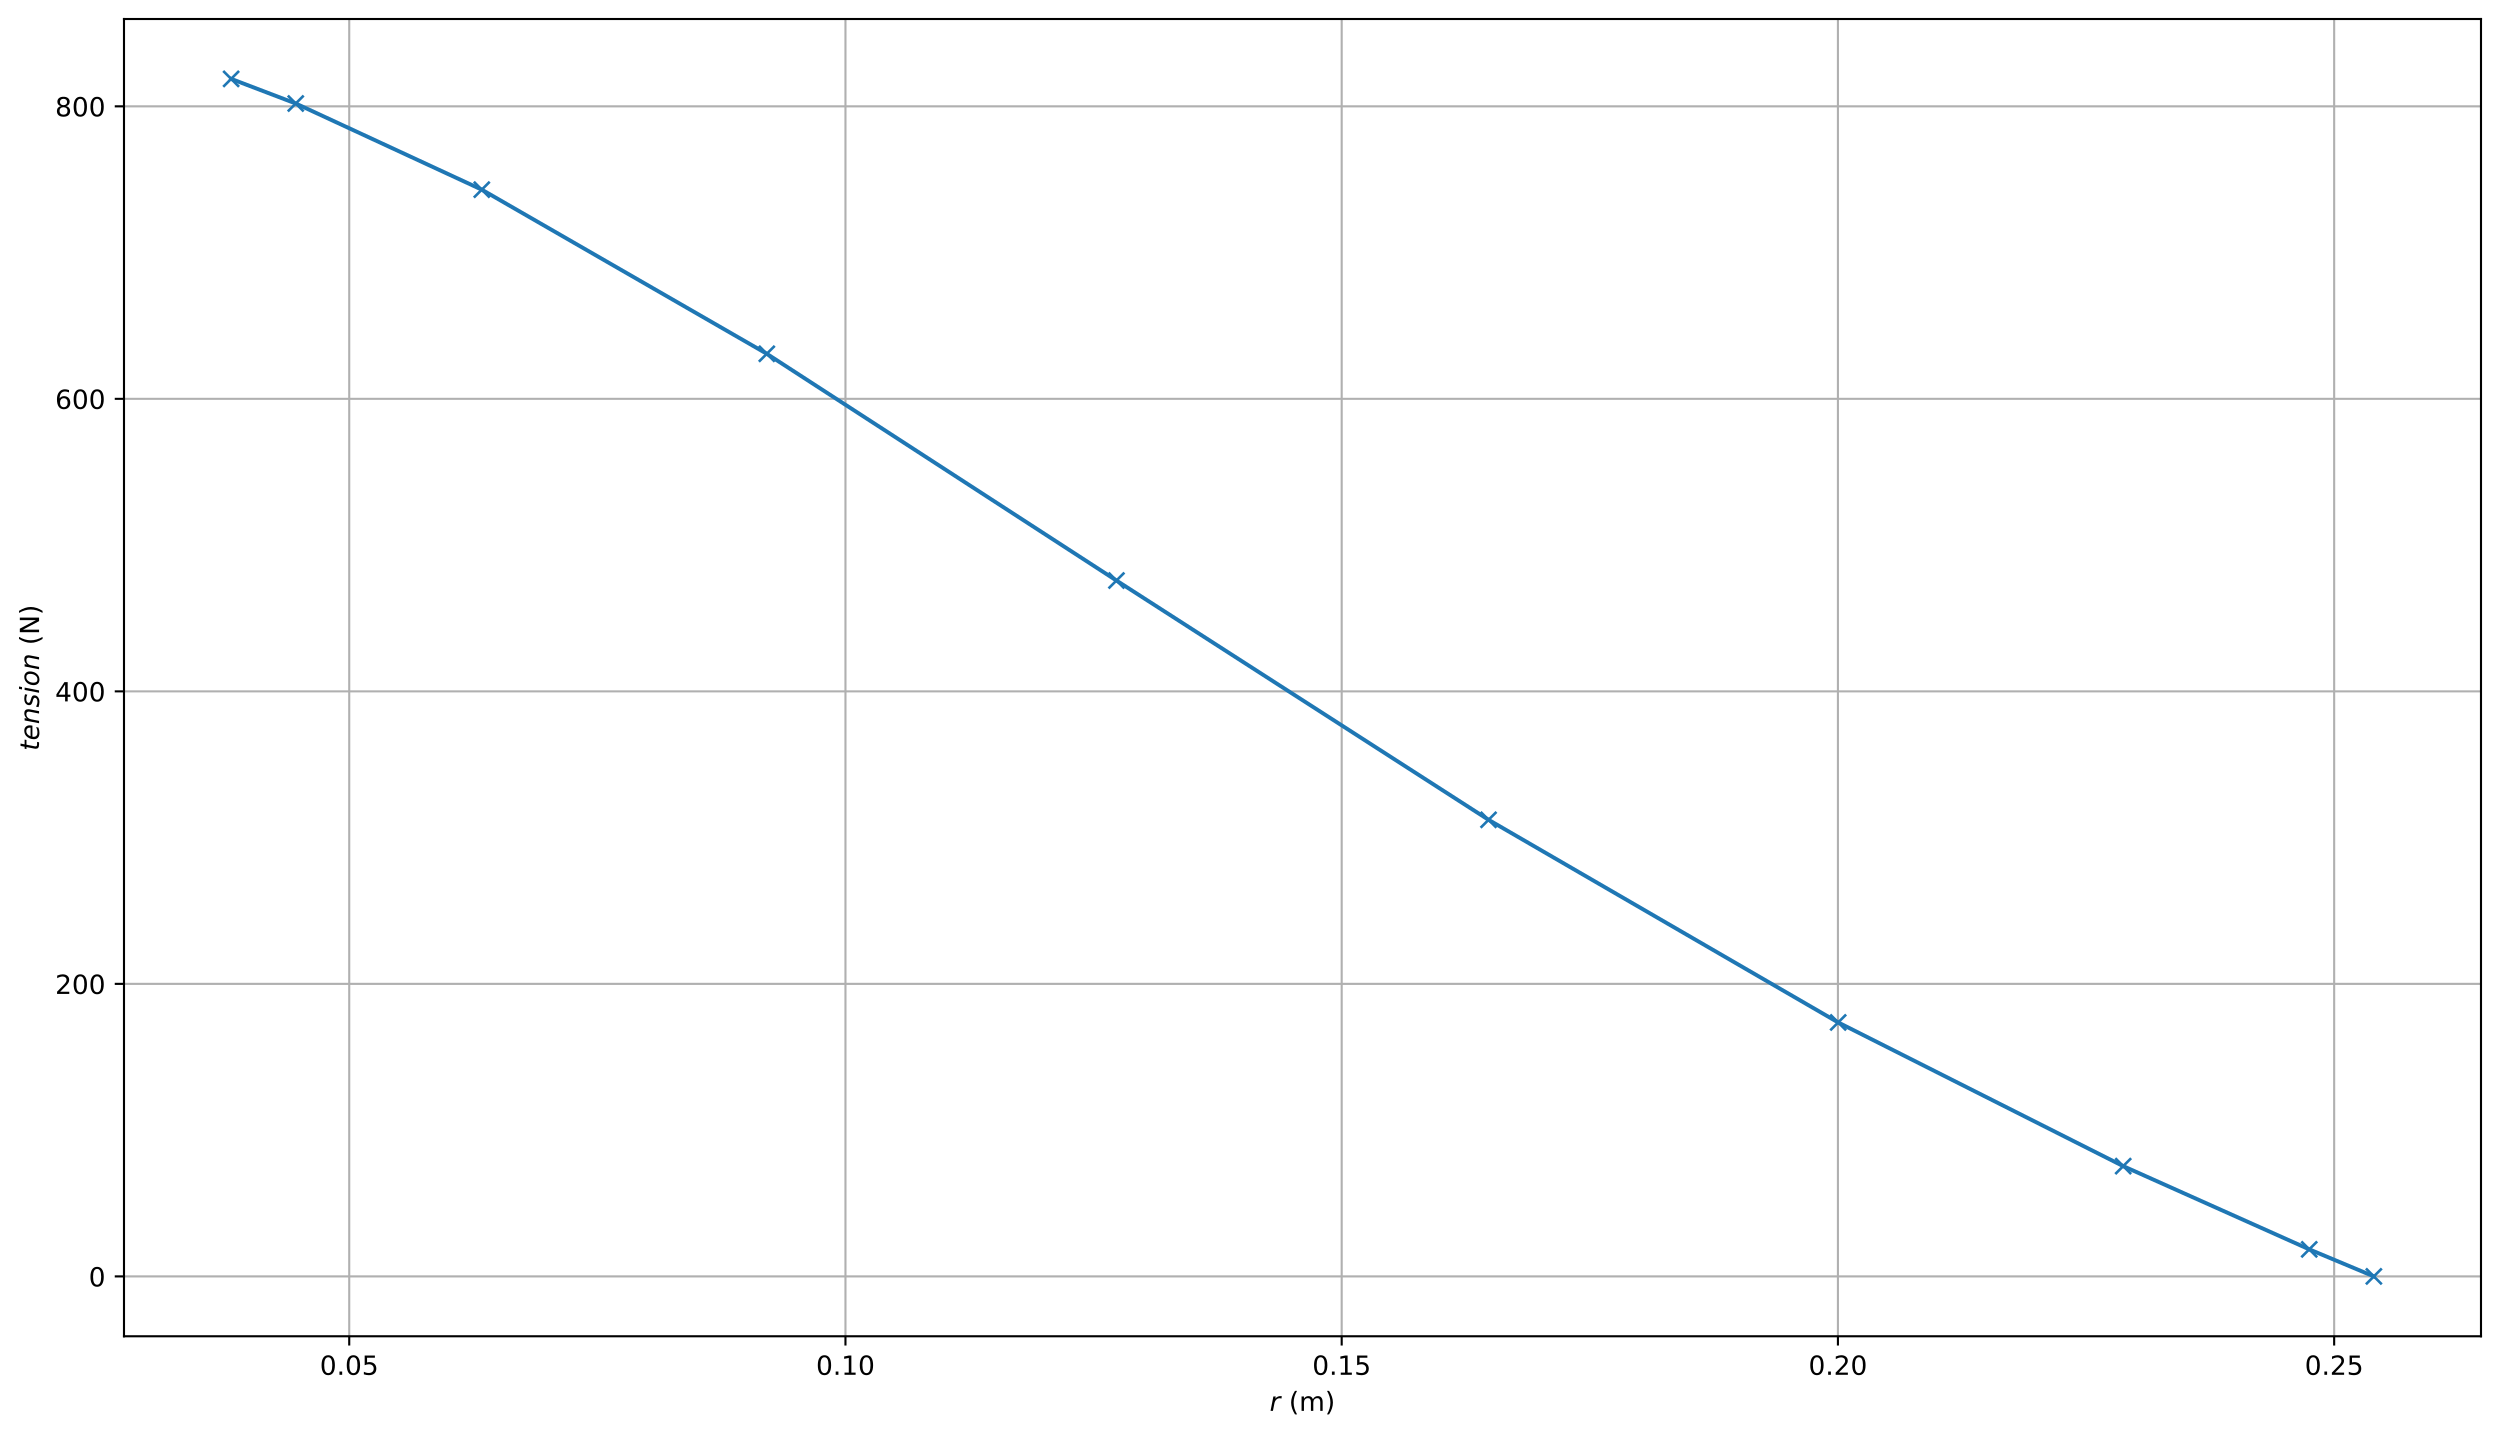
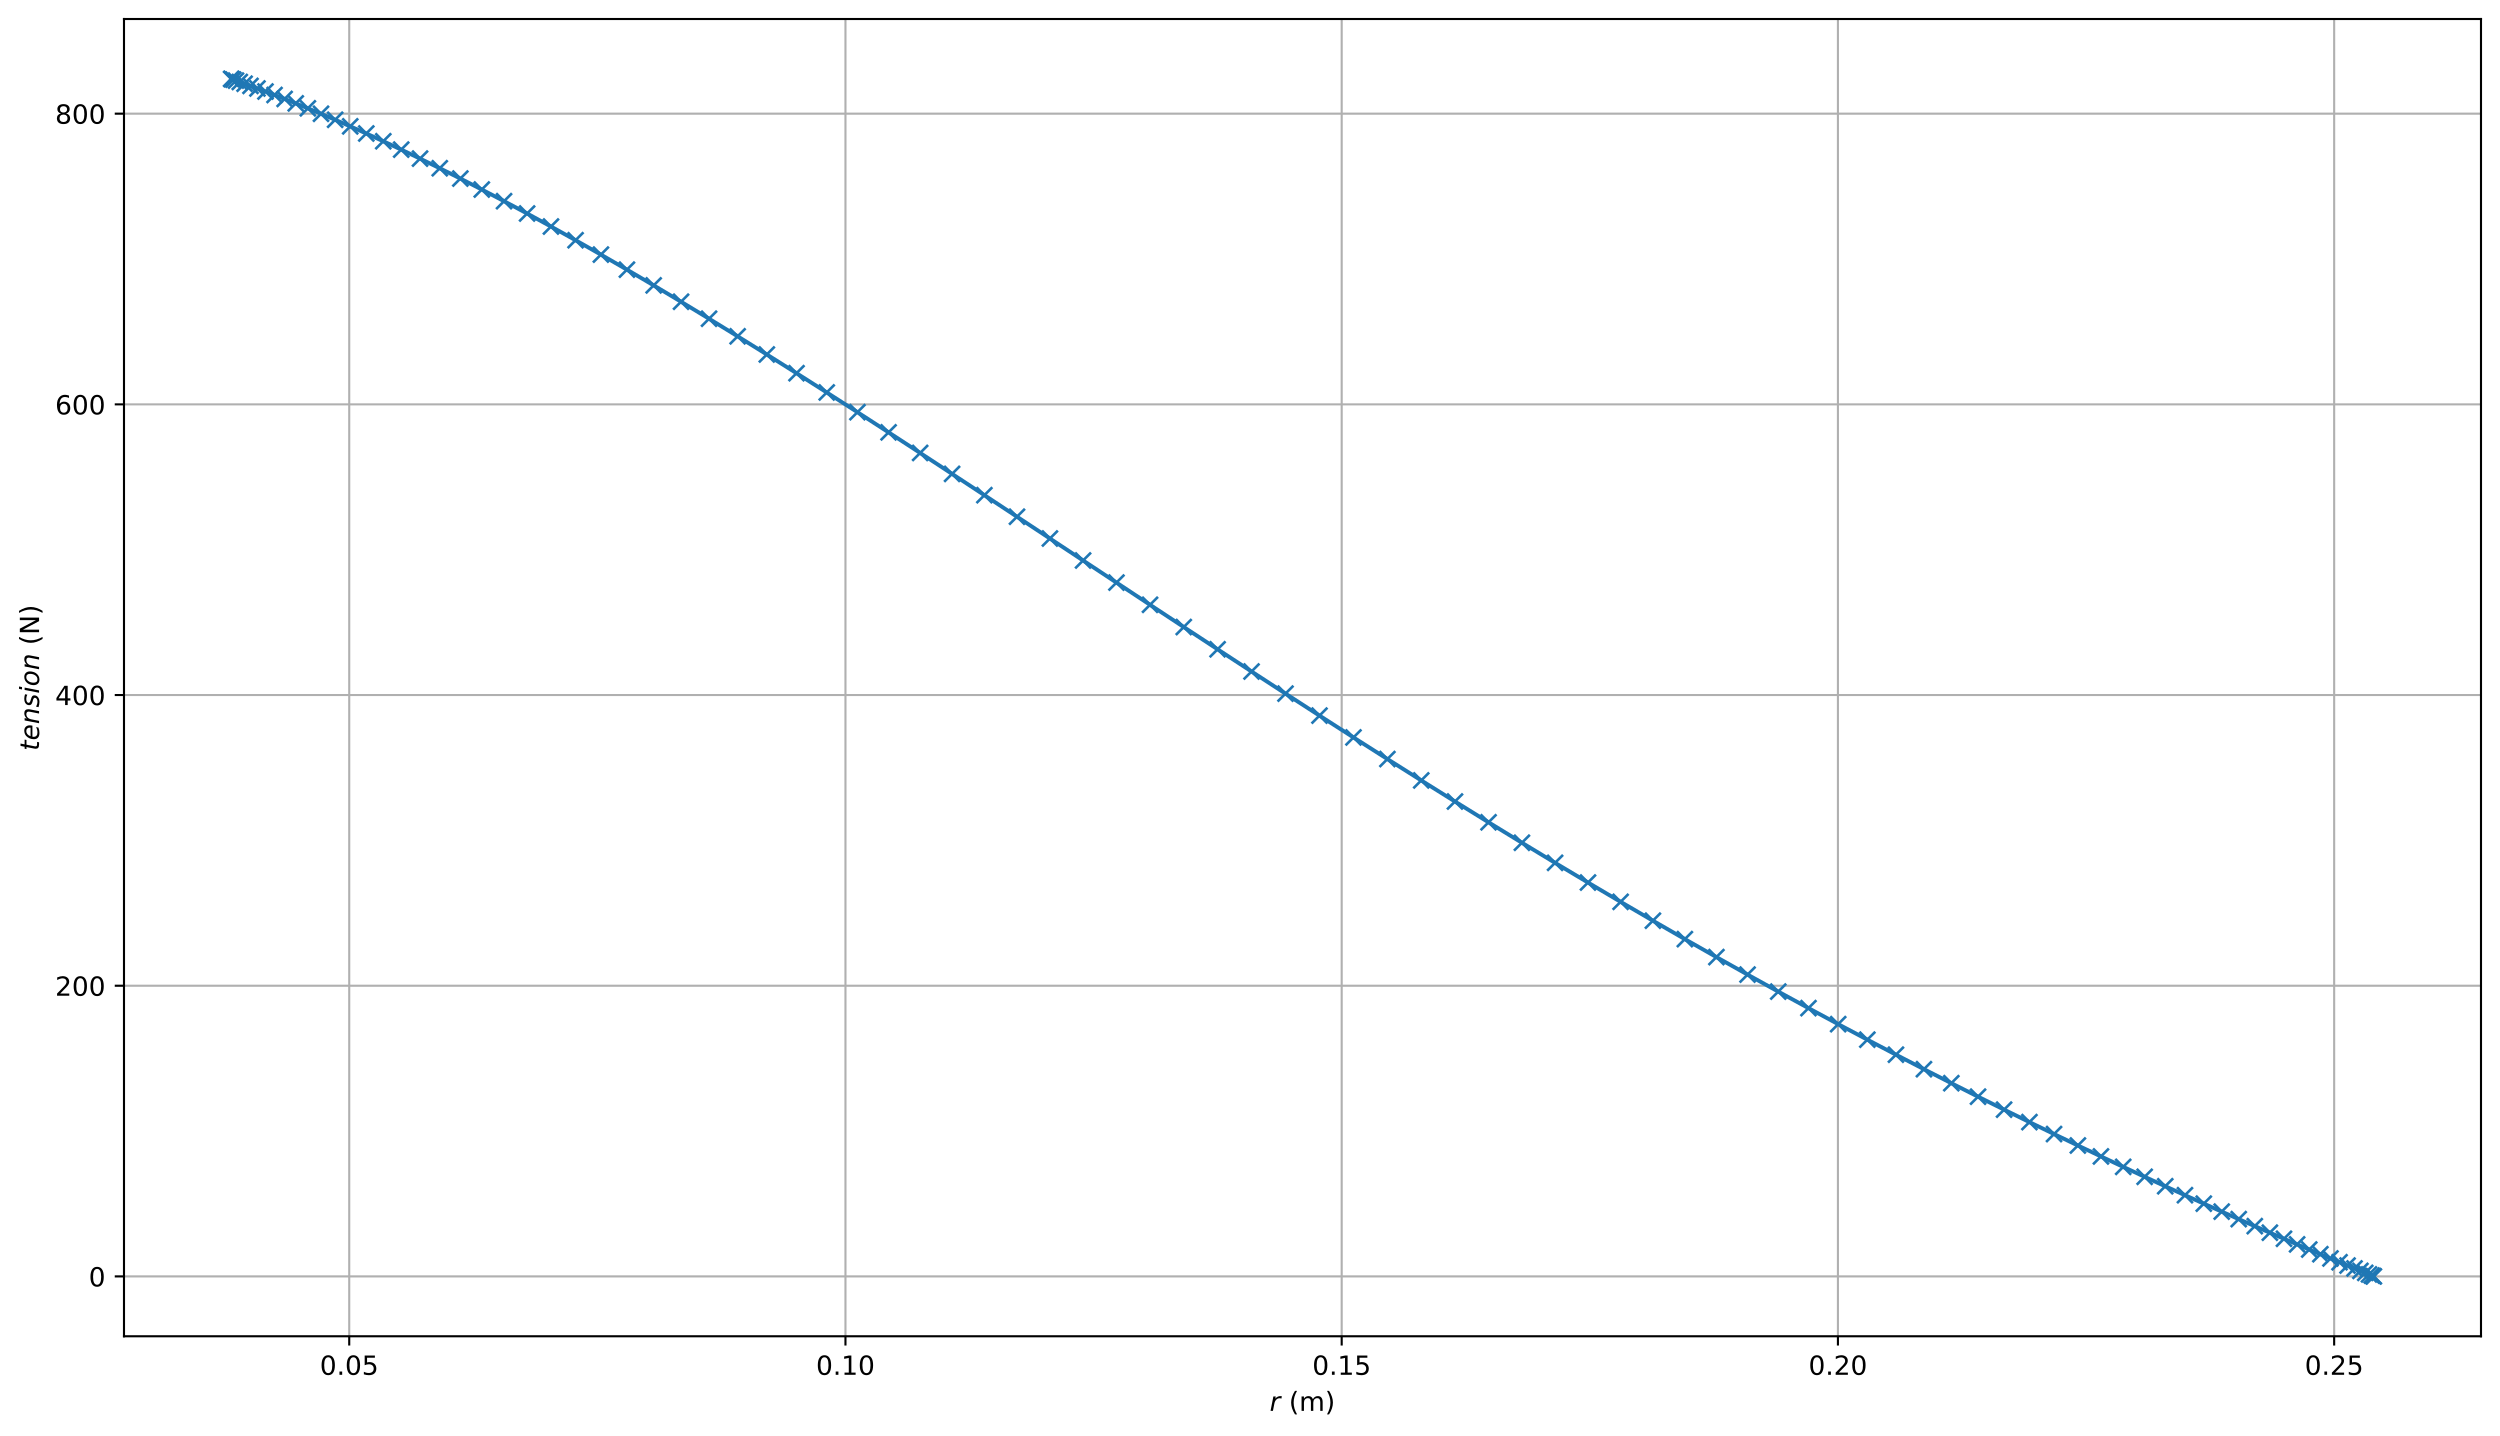
<svg xmlns="http://www.w3.org/2000/svg" xmlns:xlink="http://www.w3.org/1999/xlink" width="946.966pt" height="543.716pt" viewBox="0 0 946.966 543.716" version="1.1">
  <defs>
    <style type="text/css">*{stroke-linejoin: round; stroke-linecap: butt}</style>
  </defs>
  <g id="figure_1">
    <g id="patch_1">
      <path d="M 0 543.716  L 946.966 543.716  L 946.966 0  L 0 0  L 0 543.716  z " style="fill: none" />
    </g>
    <g id="axes_1">
      <g id="patch_2">
        <path d="M 46.966 506.16  L 939.766 506.16  L 939.766 7.2  L 46.966 7.2  L 46.966 506.16  z " style="fill: none" />
      </g>
      <g id="matplotlib.axis_1">
        <g id="xtick_1">
          <g id="line2d_1">
-             <path d="M 132.283 506.16  L 132.283 7.2  " clip-path="url(#pf27883c030)" style="fill: none; stroke: #b0b0b0; stroke-width: 0.8; stroke-linecap: square" />
+             <path d="M 132.283 506.16  L 132.283 7.2  " clip-path="url(#p19d2246afd)" style="fill: none; stroke: #b0b0b0; stroke-width: 0.8; stroke-linecap: square" />
          </g>
          <g id="line2d_2">
            <defs>
-               <path id="mec3887ea37" d="M 0 0  L 0 3.5  " style="stroke: #000000; stroke-width: 0.8" />
+               <path id="m19a1e8a2a4" d="M 0 0  L 0 3.5  " style="stroke: #000000; stroke-width: 0.8" />
            </defs>
            <g>
-               <use xlink:href="#mec3887ea37" x="132.283" y="506.16" style="stroke: #000000; stroke-width: 0.8" />
+               <use xlink:href="#m19a1e8a2a4" x="132.283" y="506.16" style="stroke: #000000; stroke-width: 0.8" />
            </g>
          </g>
          <g id="text_1">
            <g transform="translate(121.1505 520.7584) scale(0.1 -0.1)">
              <defs>
                <path id="DejaVuSans-30" d="M 2034 4250  Q 1547 4250 1301 3770  Q 1056 3291 1056 2328  Q 1056 1369 1301 889  Q 1547 409 2034 409  Q 2525 409 2770 889  Q 3016 1369 3016 2328  Q 3016 3291 2770 3770  Q 2525 4250 2034 4250  z M 2034 4750  Q 2819 4750 3233 4129  Q 3647 3509 3647 2328  Q 3647 1150 3233 529  Q 2819 -91 2034 -91  Q 1250 -91 836 529  Q 422 1150 422 2328  Q 422 3509 836 4129  Q 1250 4750 2034 4750  z " transform="scale(0.015625)" />
                <path id="DejaVuSans-2e" d="M 684 794  L 1344 794  L 1344 0  L 684 0  L 684 794  z " transform="scale(0.015625)" />
                <path id="DejaVuSans-35" d="M 691 4666  L 3169 4666  L 3169 4134  L 1269 4134  L 1269 2991  Q 1406 3038 1543 3061  Q 1681 3084 1819 3084  Q 2600 3084 3056 2656  Q 3513 2228 3513 1497  Q 3513 744 3044 326  Q 2575 -91 1722 -91  Q 1428 -91 1123 -41  Q 819 9 494 109  L 494 744  Q 775 591 1075 516  Q 1375 441 1709 441  Q 2250 441 2565 725  Q 2881 1009 2881 1497  Q 2881 1984 2565 2268  Q 2250 2553 1709 2553  Q 1456 2553 1204 2497  Q 953 2441 691 2322  L 691 4666  z " transform="scale(0.015625)" />
              </defs>
              <use xlink:href="#DejaVuSans-30" />
              <use xlink:href="#DejaVuSans-2e" transform="translate(63.62305 0)" />
              <use xlink:href="#DejaVuSans-30" transform="translate(95.41016 0)" />
              <use xlink:href="#DejaVuSans-35" transform="translate(159.0332 0)" />
            </g>
          </g>
        </g>
        <g id="xtick_2">
          <g id="line2d_3">
-             <path d="M 320.249 506.16  L 320.249 7.2  " clip-path="url(#pf27883c030)" style="fill: none; stroke: #b0b0b0; stroke-width: 0.8; stroke-linecap: square" />
+             <path d="M 320.249 506.16  L 320.249 7.2  " clip-path="url(#p19d2246afd)" style="fill: none; stroke: #b0b0b0; stroke-width: 0.8; stroke-linecap: square" />
          </g>
          <g id="line2d_4">
            <g>
-               <use xlink:href="#mec3887ea37" x="320.249" y="506.16" style="stroke: #000000; stroke-width: 0.8" />
+               <use xlink:href="#m19a1e8a2a4" x="320.249" y="506.16" style="stroke: #000000; stroke-width: 0.8" />
            </g>
          </g>
          <g id="text_2">
            <g transform="translate(309.1163 520.7584) scale(0.1 -0.1)">
              <defs>
                <path id="DejaVuSans-31" d="M 794 531  L 1825 531  L 1825 4091  L 703 3866  L 703 4441  L 1819 4666  L 2450 4666  L 2450 531  L 3481 531  L 3481 0  L 794 0  L 794 531  z " transform="scale(0.015625)" />
              </defs>
              <use xlink:href="#DejaVuSans-30" />
              <use xlink:href="#DejaVuSans-2e" transform="translate(63.62305 0)" />
              <use xlink:href="#DejaVuSans-31" transform="translate(95.41016 0)" />
              <use xlink:href="#DejaVuSans-30" transform="translate(159.0332 0)" />
            </g>
          </g>
        </g>
        <g id="xtick_3">
          <g id="line2d_5">
-             <path d="M 508.215 506.16  L 508.215 7.2  " clip-path="url(#pf27883c030)" style="fill: none; stroke: #b0b0b0; stroke-width: 0.8; stroke-linecap: square" />
+             <path d="M 508.215 506.16  L 508.215 7.2  " clip-path="url(#p19d2246afd)" style="fill: none; stroke: #b0b0b0; stroke-width: 0.8; stroke-linecap: square" />
          </g>
          <g id="line2d_6">
            <g>
-               <use xlink:href="#mec3887ea37" x="508.215" y="506.16" style="stroke: #000000; stroke-width: 0.8" />
+               <use xlink:href="#m19a1e8a2a4" x="508.215" y="506.16" style="stroke: #000000; stroke-width: 0.8" />
            </g>
          </g>
          <g id="text_3">
            <g transform="translate(497.0821 520.7584) scale(0.1 -0.1)">
              <use xlink:href="#DejaVuSans-30" />
              <use xlink:href="#DejaVuSans-2e" transform="translate(63.62305 0)" />
              <use xlink:href="#DejaVuSans-31" transform="translate(95.41016 0)" />
              <use xlink:href="#DejaVuSans-35" transform="translate(159.0332 0)" />
            </g>
          </g>
        </g>
        <g id="xtick_4">
          <g id="line2d_7">
-             <path d="M 696.181 506.16  L 696.181 7.2  " clip-path="url(#pf27883c030)" style="fill: none; stroke: #b0b0b0; stroke-width: 0.8; stroke-linecap: square" />
+             <path d="M 696.181 506.16  L 696.181 7.2  " clip-path="url(#p19d2246afd)" style="fill: none; stroke: #b0b0b0; stroke-width: 0.8; stroke-linecap: square" />
          </g>
          <g id="line2d_8">
            <g>
-               <use xlink:href="#mec3887ea37" x="696.181" y="506.16" style="stroke: #000000; stroke-width: 0.8" />
+               <use xlink:href="#m19a1e8a2a4" x="696.181" y="506.16" style="stroke: #000000; stroke-width: 0.8" />
            </g>
          </g>
          <g id="text_4">
            <g transform="translate(685.0479 520.7584) scale(0.1 -0.1)">
              <defs>
                <path id="DejaVuSans-32" d="M 1228 531  L 3431 531  L 3431 0  L 469 0  L 469 531  Q 828 903 1448 1529  Q 2069 2156 2228 2338  Q 2531 2678 2651 2914  Q 2772 3150 2772 3378  Q 2772 3750 2511 3984  Q 2250 4219 1831 4219  Q 1534 4219 1204 4116  Q 875 4013 500 3803  L 500 4441  Q 881 4594 1212 4672  Q 1544 4750 1819 4750  Q 2544 4750 2975 4387  Q 3406 4025 3406 3419  Q 3406 3131 3298 2873  Q 3191 2616 2906 2266  Q 2828 2175 2409 1742  Q 1991 1309 1228 531  z " transform="scale(0.015625)" />
              </defs>
              <use xlink:href="#DejaVuSans-30" />
              <use xlink:href="#DejaVuSans-2e" transform="translate(63.62305 0)" />
              <use xlink:href="#DejaVuSans-32" transform="translate(95.41016 0)" />
              <use xlink:href="#DejaVuSans-30" transform="translate(159.0332 0)" />
            </g>
          </g>
        </g>
        <g id="xtick_5">
          <g id="line2d_9">
-             <path d="M 884.147 506.16  L 884.147 7.2  " clip-path="url(#pf27883c030)" style="fill: none; stroke: #b0b0b0; stroke-width: 0.8; stroke-linecap: square" />
+             <path d="M 884.147 506.16  L 884.147 7.2  " clip-path="url(#p19d2246afd)" style="fill: none; stroke: #b0b0b0; stroke-width: 0.8; stroke-linecap: square" />
          </g>
          <g id="line2d_10">
            <g>
-               <use xlink:href="#mec3887ea37" x="884.147" y="506.16" style="stroke: #000000; stroke-width: 0.8" />
+               <use xlink:href="#m19a1e8a2a4" x="884.147" y="506.16" style="stroke: #000000; stroke-width: 0.8" />
            </g>
          </g>
          <g id="text_5">
            <g transform="translate(873.0137 520.7584) scale(0.1 -0.1)">
              <use xlink:href="#DejaVuSans-30" />
              <use xlink:href="#DejaVuSans-2e" transform="translate(63.62305 0)" />
              <use xlink:href="#DejaVuSans-32" transform="translate(95.41016 0)" />
              <use xlink:href="#DejaVuSans-35" transform="translate(159.0332 0)" />
            </g>
          </g>
        </g>
        <g id="text_6">
          <g transform="translate(480.9156 534.4366) scale(0.1 -0.1)">
            <defs>
              <path id="DejaVuSans-Oblique-72" d="M 2853 2969  Q 2766 3016 2653 3041  Q 2541 3066 2413 3066  Q 1953 3066 1609 2717  Q 1266 2369 1153 1784  L 800 0  L 225 0  L 909 3500  L 1484 3500  L 1375 2956  Q 1603 3259 1920 3421  Q 2238 3584 2597 3584  Q 2691 3584 2781 3573  Q 2872 3563 2963 3538  L 2853 2969  z " transform="scale(0.015625)" />
              <path id="DejaVuSans-20" transform="scale(0.015625)" />
              <path id="DejaVuSans-28" d="M 1984 4856  Q 1566 4138 1362 3434  Q 1159 2731 1159 2009  Q 1159 1288 1364 580  Q 1569 -128 1984 -844  L 1484 -844  Q 1016 -109 783 600  Q 550 1309 550 2009  Q 550 2706 781 3412  Q 1013 4119 1484 4856  L 1984 4856  z " transform="scale(0.015625)" />
              <path id="DejaVuSans-6d" d="M 3328 2828  Q 3544 3216 3844 3400  Q 4144 3584 4550 3584  Q 5097 3584 5394 3201  Q 5691 2819 5691 2113  L 5691 0  L 5113 0  L 5113 2094  Q 5113 2597 4934 2840  Q 4756 3084 4391 3084  Q 3944 3084 3684 2787  Q 3425 2491 3425 1978  L 3425 0  L 2847 0  L 2847 2094  Q 2847 2600 2669 2842  Q 2491 3084 2119 3084  Q 1678 3084 1418 2786  Q 1159 2488 1159 1978  L 1159 0  L 581 0  L 581 3500  L 1159 3500  L 1159 2956  Q 1356 3278 1631 3431  Q 1906 3584 2284 3584  Q 2666 3584 2933 3390  Q 3200 3197 3328 2828  z " transform="scale(0.015625)" />
              <path id="DejaVuSans-29" d="M 513 4856  L 1013 4856  Q 1481 4119 1714 3412  Q 1947 2706 1947 2009  Q 1947 1309 1714 600  Q 1481 -109 1013 -844  L 513 -844  Q 928 -128 1133 580  Q 1338 1288 1338 2009  Q 1338 2731 1133 3434  Q 928 4138 513 4856  z " transform="scale(0.015625)" />
            </defs>
            <use xlink:href="#DejaVuSans-Oblique-72" transform="translate(0 0.125)" />
            <use xlink:href="#DejaVuSans-20" transform="translate(41.11328 0.125)" />
            <use xlink:href="#DejaVuSans-28" transform="translate(72.90039 0.125)" />
            <use xlink:href="#DejaVuSans-6d" transform="translate(111.9141 0.125)" />
            <use xlink:href="#DejaVuSans-29" transform="translate(209.3262 0.125)" />
          </g>
        </g>
      </g>
      <g id="matplotlib.axis_2">
        <g id="ytick_1">
          <g id="line2d_11">
-             <path d="M 46.966 483.48  L 939.766 483.48  " clip-path="url(#pf27883c030)" style="fill: none; stroke: #b0b0b0; stroke-width: 0.8; stroke-linecap: square" />
+             <path d="M 46.966 483.48  L 939.766 483.48  " clip-path="url(#p19d2246afd)" style="fill: none; stroke: #b0b0b0; stroke-width: 0.8; stroke-linecap: square" />
          </g>
          <g id="line2d_12">
            <defs>
-               <path id="m325f3d503c" d="M 0 0  L -3.5 0  " style="stroke: #000000; stroke-width: 0.8" />
+               <path id="m7fc62ccd31" d="M 0 0  L -3.5 0  " style="stroke: #000000; stroke-width: 0.8" />
            </defs>
            <g>
-               <use xlink:href="#m325f3d503c" x="46.966" y="483.48" style="stroke: #000000; stroke-width: 0.8" />
+               <use xlink:href="#m7fc62ccd31" x="46.966" y="483.48" style="stroke: #000000; stroke-width: 0.8" />
            </g>
          </g>
          <g id="text_7">
            <g transform="translate(33.60312 487.2792) scale(0.1 -0.1)">
              <use xlink:href="#DejaVuSans-30" />
            </g>
          </g>
        </g>
        <g id="ytick_2">
          <g id="line2d_13">
-             <path d="M 46.966 372.679  L 939.766 372.679  " clip-path="url(#pf27883c030)" style="fill: none; stroke: #b0b0b0; stroke-width: 0.8; stroke-linecap: square" />
+             <path d="M 46.966 373.376  L 939.766 373.376  " clip-path="url(#p19d2246afd)" style="fill: none; stroke: #b0b0b0; stroke-width: 0.8; stroke-linecap: square" />
          </g>
          <g id="line2d_14">
            <g>
-               <use xlink:href="#m325f3d503c" x="46.966" y="372.679" style="stroke: #000000; stroke-width: 0.8" />
+               <use xlink:href="#m7fc62ccd31" x="46.966" y="373.376" style="stroke: #000000; stroke-width: 0.8" />
            </g>
          </g>
          <g id="text_8">
-             <g transform="translate(20.87813 376.4783) scale(0.1 -0.1)">
+             <g transform="translate(20.87813 377.1747) scale(0.1 -0.1)">
              <use xlink:href="#DejaVuSans-32" />
              <use xlink:href="#DejaVuSans-30" transform="translate(63.62305 0)" />
              <use xlink:href="#DejaVuSans-30" transform="translate(127.2461 0)" />
            </g>
          </g>
        </g>
        <g id="ytick_3">
          <g id="line2d_15">
-             <path d="M 46.966 261.878  L 939.766 261.878  " clip-path="url(#pf27883c030)" style="fill: none; stroke: #b0b0b0; stroke-width: 0.8; stroke-linecap: square" />
+             <path d="M 46.966 263.271  L 939.766 263.271  " clip-path="url(#p19d2246afd)" style="fill: none; stroke: #b0b0b0; stroke-width: 0.8; stroke-linecap: square" />
          </g>
          <g id="line2d_16">
            <g>
-               <use xlink:href="#m325f3d503c" x="46.966" y="261.878" style="stroke: #000000; stroke-width: 0.8" />
+               <use xlink:href="#m7fc62ccd31" x="46.966" y="263.271" style="stroke: #000000; stroke-width: 0.8" />
            </g>
          </g>
          <g id="text_9">
-             <g transform="translate(20.87813 265.6774) scale(0.1 -0.1)">
+             <g transform="translate(20.87813 267.0703) scale(0.1 -0.1)">
              <defs>
                <path id="DejaVuSans-34" d="M 2419 4116  L 825 1625  L 2419 1625  L 2419 4116  z M 2253 4666  L 3047 4666  L 3047 1625  L 3713 1625  L 3713 1100  L 3047 1100  L 3047 0  L 2419 0  L 2419 1100  L 313 1100  L 313 1709  L 2253 4666  z " transform="scale(0.015625)" />
              </defs>
              <use xlink:href="#DejaVuSans-34" />
              <use xlink:href="#DejaVuSans-30" transform="translate(63.62305 0)" />
              <use xlink:href="#DejaVuSans-30" transform="translate(127.2461 0)" />
            </g>
          </g>
        </g>
        <g id="ytick_4">
          <g id="line2d_17">
-             <path d="M 46.966 151.077  L 939.766 151.077  " clip-path="url(#pf27883c030)" style="fill: none; stroke: #b0b0b0; stroke-width: 0.8; stroke-linecap: square" />
+             <path d="M 46.966 153.167  L 939.766 153.167  " clip-path="url(#p19d2246afd)" style="fill: none; stroke: #b0b0b0; stroke-width: 0.8; stroke-linecap: square" />
          </g>
          <g id="line2d_18">
            <g>
-               <use xlink:href="#m325f3d503c" x="46.966" y="151.077" style="stroke: #000000; stroke-width: 0.8" />
+               <use xlink:href="#m7fc62ccd31" x="46.966" y="153.167" style="stroke: #000000; stroke-width: 0.8" />
            </g>
          </g>
          <g id="text_10">
-             <g transform="translate(20.87813 154.8765) scale(0.1 -0.1)">
+             <g transform="translate(20.87813 156.9658) scale(0.1 -0.1)">
              <defs>
                <path id="DejaVuSans-36" d="M 2113 2584  Q 1688 2584 1439 2293  Q 1191 2003 1191 1497  Q 1191 994 1439 701  Q 1688 409 2113 409  Q 2538 409 2786 701  Q 3034 994 3034 1497  Q 3034 2003 2786 2293  Q 2538 2584 2113 2584  z M 3366 4563  L 3366 3988  Q 3128 4100 2886 4159  Q 2644 4219 2406 4219  Q 1781 4219 1451 3797  Q 1122 3375 1075 2522  Q 1259 2794 1537 2939  Q 1816 3084 2150 3084  Q 2853 3084 3261 2657  Q 3669 2231 3669 1497  Q 3669 778 3244 343  Q 2819 -91 2113 -91  Q 1303 -91 875 529  Q 447 1150 447 2328  Q 447 3434 972 4092  Q 1497 4750 2381 4750  Q 2619 4750 2861 4703  Q 3103 4656 3366 4563  z " transform="scale(0.015625)" />
              </defs>
              <use xlink:href="#DejaVuSans-36" />
              <use xlink:href="#DejaVuSans-30" transform="translate(63.62305 0)" />
              <use xlink:href="#DejaVuSans-30" transform="translate(127.2461 0)" />
            </g>
          </g>
        </g>
        <g id="ytick_5">
          <g id="line2d_19">
-             <path d="M 46.966 40.276  L 939.766 40.276  " clip-path="url(#pf27883c030)" style="fill: none; stroke: #b0b0b0; stroke-width: 0.8; stroke-linecap: square" />
+             <path d="M 46.966 43.062  L 939.766 43.062  " clip-path="url(#p19d2246afd)" style="fill: none; stroke: #b0b0b0; stroke-width: 0.8; stroke-linecap: square" />
          </g>
          <g id="line2d_20">
            <g>
-               <use xlink:href="#m325f3d503c" x="46.966" y="40.276" style="stroke: #000000; stroke-width: 0.8" />
+               <use xlink:href="#m7fc62ccd31" x="46.966" y="43.062" style="stroke: #000000; stroke-width: 0.8" />
            </g>
          </g>
          <g id="text_11">
-             <g transform="translate(20.87813 44.07554) scale(0.1 -0.1)">
+             <g transform="translate(20.87813 46.86132) scale(0.1 -0.1)">
              <defs>
                <path id="DejaVuSans-38" d="M 2034 2216  Q 1584 2216 1326 1975  Q 1069 1734 1069 1313  Q 1069 891 1326 650  Q 1584 409 2034 409  Q 2484 409 2743 651  Q 3003 894 3003 1313  Q 3003 1734 2745 1975  Q 2488 2216 2034 2216  z M 1403 2484  Q 997 2584 770 2862  Q 544 3141 544 3541  Q 544 4100 942 4425  Q 1341 4750 2034 4750  Q 2731 4750 3128 4425  Q 3525 4100 3525 3541  Q 3525 3141 3298 2862  Q 3072 2584 2669 2484  Q 3125 2378 3379 2068  Q 3634 1759 3634 1313  Q 3634 634 3220 271  Q 2806 -91 2034 -91  Q 1263 -91 848 271  Q 434 634 434 1313  Q 434 1759 690 2068  Q 947 2378 1403 2484  z M 1172 3481  Q 1172 3119 1398 2916  Q 1625 2713 2034 2713  Q 2441 2713 2670 2916  Q 2900 3119 2900 3481  Q 2900 3844 2670 4047  Q 2441 4250 2034 4250  Q 1625 4250 1398 4047  Q 1172 3844 1172 3481  z " transform="scale(0.015625)" />
              </defs>
              <use xlink:href="#DejaVuSans-38" />
              <use xlink:href="#DejaVuSans-30" transform="translate(63.62305 0)" />
              <use xlink:href="#DejaVuSans-30" transform="translate(127.2461 0)" />
            </g>
          </g>
        </g>
        <g id="text_12">
          <g transform="translate(14.79844 284.38) rotate(-90) scale(0.1 -0.1)">
            <defs>
              <path id="DejaVuSans-Oblique-74" d="M 2706 3500  L 2619 3053  L 1472 3053  L 1100 1153  Q 1081 1047 1072 975  Q 1063 903 1063 863  Q 1063 663 1183 572  Q 1303 481 1569 481  L 2150 481  L 2053 0  L 1503 0  Q 991 0 739 200  Q 488 400 488 806  Q 488 878 497 964  Q 506 1050 525 1153  L 897 3053  L 409 3053  L 500 3500  L 978 3500  L 1172 4494  L 1747 4494  L 1556 3500  L 2706 3500  z " transform="scale(0.015625)" />
              <path id="DejaVuSans-Oblique-65" d="M 3078 2063  Q 3088 2113 3092 2166  Q 3097 2219 3097 2272  Q 3097 2653 2873 2875  Q 2650 3097 2266 3097  Q 1838 3097 1509 2826  Q 1181 2556 1013 2059  L 3078 2063  z M 3578 1613  L 903 1613  Q 884 1494 878 1425  Q 872 1356 872 1306  Q 872 872 1139 634  Q 1406 397 1894 397  Q 2269 397 2603 481  Q 2938 566 3225 728  L 3116 159  Q 2806 34 2476 -28  Q 2147 -91 1806 -91  Q 1078 -91 686 257  Q 294 606 294 1247  Q 294 1794 489 2264  Q 684 2734 1063 3103  Q 1306 3334 1642 3459  Q 1978 3584 2356 3584  Q 2950 3584 3301 3228  Q 3653 2872 3653 2272  Q 3653 2128 3634 1964  Q 3616 1800 3578 1613  z " transform="scale(0.015625)" />
              <path id="DejaVuSans-Oblique-6e" d="M 3566 2113  L 3156 0  L 2578 0  L 2988 2091  Q 3016 2238 3031 2350  Q 3047 2463 3047 2528  Q 3047 2791 2881 2937  Q 2716 3084 2419 3084  Q 1956 3084 1622 2776  Q 1288 2469 1184 1941  L 800 0  L 225 0  L 903 3500  L 1478 3500  L 1363 2950  Q 1603 3253 1940 3418  Q 2278 3584 2650 3584  Q 3113 3584 3367 3334  Q 3622 3084 3622 2631  Q 3622 2519 3608 2391  Q 3594 2263 3566 2113  z " transform="scale(0.015625)" />
              <path id="DejaVuSans-Oblique-73" d="M 3200 3397  L 3091 2853  Q 2863 2978 2609 3040  Q 2356 3103 2088 3103  Q 1634 3103 1373 2948  Q 1113 2794 1113 2528  Q 1113 2219 1719 2053  Q 1766 2041 1788 2034  L 1972 1978  Q 2547 1819 2739 1644  Q 2931 1469 2931 1166  Q 2931 609 2489 259  Q 2047 -91 1331 -91  Q 1053 -91 747 -37  Q 441 16 72 128  L 184 722  Q 500 559 806 475  Q 1113 391 1394 391  Q 1816 391 2080 572  Q 2344 753 2344 1031  Q 2344 1331 1650 1516  L 1591 1531  L 1394 1581  Q 956 1697 753 1886  Q 550 2075 550 2369  Q 550 2928 970 3256  Q 1391 3584 2113 3584  Q 2397 3584 2667 3537  Q 2938 3491 3200 3397  z " transform="scale(0.015625)" />
              <path id="DejaVuSans-Oblique-69" d="M 1172 4863  L 1747 4863  L 1606 4134  L 1031 4134  L 1172 4863  z M 909 3500  L 1484 3500  L 800 0  L 225 0  L 909 3500  z " transform="scale(0.015625)" />
              <path id="DejaVuSans-Oblique-6f" d="M 1625 -91  Q 1009 -91 651 289  Q 294 669 294 1325  Q 294 1706 417 2101  Q 541 2497 738 2766  Q 1047 3184 1428 3384  Q 1809 3584 2291 3584  Q 2888 3584 3255 3212  Q 3622 2841 3622 2241  Q 3622 1825 3500 1412  Q 3378 1000 3181 728  Q 2875 309 2494 109  Q 2113 -91 1625 -91  z M 891 1344  Q 891 869 1089 633  Q 1288 397 1691 397  Q 2269 397 2648 901  Q 3028 1406 3028 2181  Q 3028 2634 2825 2865  Q 2622 3097 2228 3097  Q 1903 3097 1650 2945  Q 1397 2794 1197 2484  Q 1050 2253 970 1956  Q 891 1659 891 1344  z " transform="scale(0.015625)" />
              <path id="DejaVuSans-4e" d="M 628 4666  L 1478 4666  L 3547 763  L 3547 4666  L 4159 4666  L 4159 0  L 3309 0  L 1241 3903  L 1241 0  L 628 0  L 628 4666  z " transform="scale(0.015625)" />
            </defs>
            <use xlink:href="#DejaVuSans-Oblique-74" transform="translate(0 0.015625)" />
            <use xlink:href="#DejaVuSans-Oblique-65" transform="translate(39.20898 0.015625)" />
            <use xlink:href="#DejaVuSans-Oblique-6e" transform="translate(100.7324 0.015625)" />
            <use xlink:href="#DejaVuSans-Oblique-73" transform="translate(164.1113 0.015625)" />
            <use xlink:href="#DejaVuSans-Oblique-69" transform="translate(216.2109 0.015625)" />
            <use xlink:href="#DejaVuSans-Oblique-6f" transform="translate(243.9941 0.015625)" />
            <use xlink:href="#DejaVuSans-Oblique-6e" transform="translate(305.1758 0.015625)" />
            <use xlink:href="#DejaVuSans-20" transform="translate(368.5547 0.015625)" />
            <use xlink:href="#DejaVuSans-28" transform="translate(400.3418 0.015625)" />
            <use xlink:href="#DejaVuSans-4e" transform="translate(439.3555 0.015625)" />
            <use xlink:href="#DejaVuSans-29" transform="translate(514.1602 0.015625)" />
          </g>
        </g>
      </g>
      <g id="line2d_21">
-         <path d="M 87.547 29.88  L 112.021 39.208  L 182.491 71.841  L 290.457 134.01  L 422.896 219.899  L 563.835 310.535  L 696.275 387.289  L 804.24 441.714  L 874.71 473.238  L 899.184 483.48  " clip-path="url(#pf27883c030)" style="fill: none; stroke: #1f77b4; stroke-width: 1.5; stroke-linecap: square" />
+         <path d="M 87.547 29.88  L 87.752 29.953  L 88.364 30.171  L 89.385 30.535  L 90.812 31.049  L 92.645 31.715  L 94.881 32.536  L 97.518 33.518  L 100.554 34.665  L 103.986 35.983  L 107.809 37.479  L 112.021 39.158  L 116.617 41.028  L 121.592 43.097  L 126.942 45.371  L 132.66 47.859  L 138.742 50.566  L 145.18 53.5  L 151.97 56.668  L 159.103 60.076  L 166.572 63.728  L 174.371 67.631  L 182.491 71.787  L 190.924 76.2  L 199.661 80.872  L 208.694 85.803  L 218.014 90.994  L 227.611 96.441  L 237.476 102.143  L 247.598 108.095  L 257.968 114.292  L 268.575 120.726  L 279.408 127.39  L 290.457 134.273  L 301.709 141.365  L 313.155 148.654  L 324.783 156.127  L 336.58 163.77  L 348.535 171.567  L 360.635 179.503  L 372.87 187.562  L 385.226 195.726  L 397.69 203.978  L 410.251 212.301  L 422.896 220.676  L 435.612 229.087  L 448.385 237.515  L 461.205 245.944  L 474.056 254.355  L 486.927 262.734  L 499.804 271.063  L 512.675 279.329  L 525.527 287.516  L 538.346 295.611  L 551.12 303.601  L 563.835 311.475  L 576.48 319.221  L 589.041 326.831  L 601.506 334.293  L 613.861 341.602  L 626.096 348.748  L 638.197 355.727  L 650.152 362.532  L 661.949 369.159  L 673.576 375.603  L 685.022 381.862  L 696.275 387.932  L 707.323 393.812  L 718.156 399.5  L 728.763 404.995  L 739.133 410.296  L 749.255 415.404  L 759.12 420.317  L 768.717 425.036  L 778.037 429.563  L 787.07 433.897  L 795.807 438.04  L 804.24 441.992  L 812.36 445.756  L 820.159 449.332  L 827.629 452.721  L 834.762 455.926  L 841.551 458.947  L 847.99 461.787  L 854.071 464.446  L 859.79 466.925  L 865.139 469.227  L 870.114 471.353  L 874.71 473.303  L 878.922 475.079  L 882.745 476.683  L 886.177 478.115  L 889.213 479.376  L 891.85 480.467  L 894.086 481.389  L 895.919 482.143  L 897.346 482.728  L 898.367 483.146  L 898.979 483.396  L 899.184 483.48  " clip-path="url(#p19d2246afd)" style="fill: none; stroke: #1f77b4; stroke-width: 1.5; stroke-linecap: square" />
        <defs>
-           <path id="mfd8d0bf01b" d="M -3 3  L 3 -3  M -3 -3  L 3 3  " style="stroke: #1f77b4" />
+           <path id="m737523f57b" d="M -3 3  L 3 -3  M -3 -3  L 3 3  " style="stroke: #1f77b4" />
        </defs>
-         <g clip-path="url(#pf27883c030)">
-           <use xlink:href="#mfd8d0bf01b" x="87.547" y="29.88" style="fill: #1f77b4; stroke: #1f77b4" />
-           <use xlink:href="#mfd8d0bf01b" x="112.021" y="39.208" style="fill: #1f77b4; stroke: #1f77b4" />
-           <use xlink:href="#mfd8d0bf01b" x="182.491" y="71.841" style="fill: #1f77b4; stroke: #1f77b4" />
-           <use xlink:href="#mfd8d0bf01b" x="290.457" y="134.01" style="fill: #1f77b4; stroke: #1f77b4" />
-           <use xlink:href="#mfd8d0bf01b" x="422.896" y="219.899" style="fill: #1f77b4; stroke: #1f77b4" />
-           <use xlink:href="#mfd8d0bf01b" x="563.835" y="310.535" style="fill: #1f77b4; stroke: #1f77b4" />
-           <use xlink:href="#mfd8d0bf01b" x="696.275" y="387.289" style="fill: #1f77b4; stroke: #1f77b4" />
-           <use xlink:href="#mfd8d0bf01b" x="804.24" y="441.714" style="fill: #1f77b4; stroke: #1f77b4" />
-           <use xlink:href="#mfd8d0bf01b" x="874.71" y="473.238" style="fill: #1f77b4; stroke: #1f77b4" />
-           <use xlink:href="#mfd8d0bf01b" x="899.184" y="483.48" style="fill: #1f77b4; stroke: #1f77b4" />
+         <g clip-path="url(#p19d2246afd)">
+           <use xlink:href="#m737523f57b" x="87.547" y="29.88" style="fill: #1f77b4; stroke: #1f77b4" />
+           <use xlink:href="#m737523f57b" x="87.752" y="29.953" style="fill: #1f77b4; stroke: #1f77b4" />
+           <use xlink:href="#m737523f57b" x="88.364" y="30.171" style="fill: #1f77b4; stroke: #1f77b4" />
+           <use xlink:href="#m737523f57b" x="89.385" y="30.535" style="fill: #1f77b4; stroke: #1f77b4" />
+           <use xlink:href="#m737523f57b" x="90.812" y="31.049" style="fill: #1f77b4; stroke: #1f77b4" />
+           <use xlink:href="#m737523f57b" x="92.645" y="31.715" style="fill: #1f77b4; stroke: #1f77b4" />
+           <use xlink:href="#m737523f57b" x="94.881" y="32.536" style="fill: #1f77b4; stroke: #1f77b4" />
+           <use xlink:href="#m737523f57b" x="97.518" y="33.518" style="fill: #1f77b4; stroke: #1f77b4" />
+           <use xlink:href="#m737523f57b" x="100.554" y="34.665" style="fill: #1f77b4; stroke: #1f77b4" />
+           <use xlink:href="#m737523f57b" x="103.986" y="35.983" style="fill: #1f77b4; stroke: #1f77b4" />
+           <use xlink:href="#m737523f57b" x="107.809" y="37.479" style="fill: #1f77b4; stroke: #1f77b4" />
+           <use xlink:href="#m737523f57b" x="112.021" y="39.158" style="fill: #1f77b4; stroke: #1f77b4" />
+           <use xlink:href="#m737523f57b" x="116.617" y="41.028" style="fill: #1f77b4; stroke: #1f77b4" />
+           <use xlink:href="#m737523f57b" x="121.592" y="43.097" style="fill: #1f77b4; stroke: #1f77b4" />
+           <use xlink:href="#m737523f57b" x="126.942" y="45.371" style="fill: #1f77b4; stroke: #1f77b4" />
+           <use xlink:href="#m737523f57b" x="132.66" y="47.859" style="fill: #1f77b4; stroke: #1f77b4" />
+           <use xlink:href="#m737523f57b" x="138.742" y="50.566" style="fill: #1f77b4; stroke: #1f77b4" />
+           <use xlink:href="#m737523f57b" x="145.18" y="53.5" style="fill: #1f77b4; stroke: #1f77b4" />
+           <use xlink:href="#m737523f57b" x="151.97" y="56.668" style="fill: #1f77b4; stroke: #1f77b4" />
+           <use xlink:href="#m737523f57b" x="159.103" y="60.076" style="fill: #1f77b4; stroke: #1f77b4" />
+           <use xlink:href="#m737523f57b" x="166.572" y="63.728" style="fill: #1f77b4; stroke: #1f77b4" />
+           <use xlink:href="#m737523f57b" x="174.371" y="67.631" style="fill: #1f77b4; stroke: #1f77b4" />
+           <use xlink:href="#m737523f57b" x="182.491" y="71.787" style="fill: #1f77b4; stroke: #1f77b4" />
+           <use xlink:href="#m737523f57b" x="190.924" y="76.2" style="fill: #1f77b4; stroke: #1f77b4" />
+           <use xlink:href="#m737523f57b" x="199.661" y="80.872" style="fill: #1f77b4; stroke: #1f77b4" />
+           <use xlink:href="#m737523f57b" x="208.694" y="85.803" style="fill: #1f77b4; stroke: #1f77b4" />
+           <use xlink:href="#m737523f57b" x="218.014" y="90.994" style="fill: #1f77b4; stroke: #1f77b4" />
+           <use xlink:href="#m737523f57b" x="227.611" y="96.441" style="fill: #1f77b4; stroke: #1f77b4" />
+           <use xlink:href="#m737523f57b" x="237.476" y="102.143" style="fill: #1f77b4; stroke: #1f77b4" />
+           <use xlink:href="#m737523f57b" x="247.598" y="108.095" style="fill: #1f77b4; stroke: #1f77b4" />
+           <use xlink:href="#m737523f57b" x="257.968" y="114.292" style="fill: #1f77b4; stroke: #1f77b4" />
+           <use xlink:href="#m737523f57b" x="268.575" y="120.726" style="fill: #1f77b4; stroke: #1f77b4" />
+           <use xlink:href="#m737523f57b" x="279.408" y="127.39" style="fill: #1f77b4; stroke: #1f77b4" />
+           <use xlink:href="#m737523f57b" x="290.457" y="134.273" style="fill: #1f77b4; stroke: #1f77b4" />
+           <use xlink:href="#m737523f57b" x="301.709" y="141.365" style="fill: #1f77b4; stroke: #1f77b4" />
+           <use xlink:href="#m737523f57b" x="313.155" y="148.654" style="fill: #1f77b4; stroke: #1f77b4" />
+           <use xlink:href="#m737523f57b" x="324.783" y="156.127" style="fill: #1f77b4; stroke: #1f77b4" />
+           <use xlink:href="#m737523f57b" x="336.58" y="163.77" style="fill: #1f77b4; stroke: #1f77b4" />
+           <use xlink:href="#m737523f57b" x="348.535" y="171.567" style="fill: #1f77b4; stroke: #1f77b4" />
+           <use xlink:href="#m737523f57b" x="360.635" y="179.503" style="fill: #1f77b4; stroke: #1f77b4" />
+           <use xlink:href="#m737523f57b" x="372.87" y="187.562" style="fill: #1f77b4; stroke: #1f77b4" />
+           <use xlink:href="#m737523f57b" x="385.226" y="195.726" style="fill: #1f77b4; stroke: #1f77b4" />
+           <use xlink:href="#m737523f57b" x="397.69" y="203.978" style="fill: #1f77b4; stroke: #1f77b4" />
+           <use xlink:href="#m737523f57b" x="410.251" y="212.301" style="fill: #1f77b4; stroke: #1f77b4" />
+           <use xlink:href="#m737523f57b" x="422.896" y="220.676" style="fill: #1f77b4; stroke: #1f77b4" />
+           <use xlink:href="#m737523f57b" x="435.612" y="229.087" style="fill: #1f77b4; stroke: #1f77b4" />
+           <use xlink:href="#m737523f57b" x="448.385" y="237.515" style="fill: #1f77b4; stroke: #1f77b4" />
+           <use xlink:href="#m737523f57b" x="461.205" y="245.944" style="fill: #1f77b4; stroke: #1f77b4" />
+           <use xlink:href="#m737523f57b" x="474.056" y="254.355" style="fill: #1f77b4; stroke: #1f77b4" />
+           <use xlink:href="#m737523f57b" x="486.927" y="262.734" style="fill: #1f77b4; stroke: #1f77b4" />
+           <use xlink:href="#m737523f57b" x="499.804" y="271.063" style="fill: #1f77b4; stroke: #1f77b4" />
+           <use xlink:href="#m737523f57b" x="512.675" y="279.329" style="fill: #1f77b4; stroke: #1f77b4" />
+           <use xlink:href="#m737523f57b" x="525.527" y="287.516" style="fill: #1f77b4; stroke: #1f77b4" />
+           <use xlink:href="#m737523f57b" x="538.346" y="295.611" style="fill: #1f77b4; stroke: #1f77b4" />
+           <use xlink:href="#m737523f57b" x="551.12" y="303.601" style="fill: #1f77b4; stroke: #1f77b4" />
+           <use xlink:href="#m737523f57b" x="563.835" y="311.475" style="fill: #1f77b4; stroke: #1f77b4" />
+           <use xlink:href="#m737523f57b" x="576.48" y="319.221" style="fill: #1f77b4; stroke: #1f77b4" />
+           <use xlink:href="#m737523f57b" x="589.041" y="326.831" style="fill: #1f77b4; stroke: #1f77b4" />
+           <use xlink:href="#m737523f57b" x="601.506" y="334.293" style="fill: #1f77b4; stroke: #1f77b4" />
+           <use xlink:href="#m737523f57b" x="613.861" y="341.602" style="fill: #1f77b4; stroke: #1f77b4" />
+           <use xlink:href="#m737523f57b" x="626.096" y="348.748" style="fill: #1f77b4; stroke: #1f77b4" />
+           <use xlink:href="#m737523f57b" x="638.197" y="355.727" style="fill: #1f77b4; stroke: #1f77b4" />
+           <use xlink:href="#m737523f57b" x="650.152" y="362.532" style="fill: #1f77b4; stroke: #1f77b4" />
+           <use xlink:href="#m737523f57b" x="661.949" y="369.159" style="fill: #1f77b4; stroke: #1f77b4" />
+           <use xlink:href="#m737523f57b" x="673.576" y="375.603" style="fill: #1f77b4; stroke: #1f77b4" />
+           <use xlink:href="#m737523f57b" x="685.022" y="381.862" style="fill: #1f77b4; stroke: #1f77b4" />
+           <use xlink:href="#m737523f57b" x="696.275" y="387.932" style="fill: #1f77b4; stroke: #1f77b4" />
+           <use xlink:href="#m737523f57b" x="707.323" y="393.812" style="fill: #1f77b4; stroke: #1f77b4" />
+           <use xlink:href="#m737523f57b" x="718.156" y="399.5" style="fill: #1f77b4; stroke: #1f77b4" />
+           <use xlink:href="#m737523f57b" x="728.763" y="404.995" style="fill: #1f77b4; stroke: #1f77b4" />
+           <use xlink:href="#m737523f57b" x="739.133" y="410.296" style="fill: #1f77b4; stroke: #1f77b4" />
+           <use xlink:href="#m737523f57b" x="749.255" y="415.404" style="fill: #1f77b4; stroke: #1f77b4" />
+           <use xlink:href="#m737523f57b" x="759.12" y="420.317" style="fill: #1f77b4; stroke: #1f77b4" />
+           <use xlink:href="#m737523f57b" x="768.717" y="425.036" style="fill: #1f77b4; stroke: #1f77b4" />
+           <use xlink:href="#m737523f57b" x="778.037" y="429.563" style="fill: #1f77b4; stroke: #1f77b4" />
+           <use xlink:href="#m737523f57b" x="787.07" y="433.897" style="fill: #1f77b4; stroke: #1f77b4" />
+           <use xlink:href="#m737523f57b" x="795.807" y="438.04" style="fill: #1f77b4; stroke: #1f77b4" />
+           <use xlink:href="#m737523f57b" x="804.24" y="441.992" style="fill: #1f77b4; stroke: #1f77b4" />
+           <use xlink:href="#m737523f57b" x="812.36" y="445.756" style="fill: #1f77b4; stroke: #1f77b4" />
+           <use xlink:href="#m737523f57b" x="820.159" y="449.332" style="fill: #1f77b4; stroke: #1f77b4" />
+           <use xlink:href="#m737523f57b" x="827.629" y="452.721" style="fill: #1f77b4; stroke: #1f77b4" />
+           <use xlink:href="#m737523f57b" x="834.762" y="455.926" style="fill: #1f77b4; stroke: #1f77b4" />
+           <use xlink:href="#m737523f57b" x="841.551" y="458.947" style="fill: #1f77b4; stroke: #1f77b4" />
+           <use xlink:href="#m737523f57b" x="847.99" y="461.787" style="fill: #1f77b4; stroke: #1f77b4" />
+           <use xlink:href="#m737523f57b" x="854.071" y="464.446" style="fill: #1f77b4; stroke: #1f77b4" />
+           <use xlink:href="#m737523f57b" x="859.79" y="466.925" style="fill: #1f77b4; stroke: #1f77b4" />
+           <use xlink:href="#m737523f57b" x="865.139" y="469.227" style="fill: #1f77b4; stroke: #1f77b4" />
+           <use xlink:href="#m737523f57b" x="870.114" y="471.353" style="fill: #1f77b4; stroke: #1f77b4" />
+           <use xlink:href="#m737523f57b" x="874.71" y="473.303" style="fill: #1f77b4; stroke: #1f77b4" />
+           <use xlink:href="#m737523f57b" x="878.922" y="475.079" style="fill: #1f77b4; stroke: #1f77b4" />
+           <use xlink:href="#m737523f57b" x="882.745" y="476.683" style="fill: #1f77b4; stroke: #1f77b4" />
+           <use xlink:href="#m737523f57b" x="886.177" y="478.115" style="fill: #1f77b4; stroke: #1f77b4" />
+           <use xlink:href="#m737523f57b" x="889.213" y="479.376" style="fill: #1f77b4; stroke: #1f77b4" />
+           <use xlink:href="#m737523f57b" x="891.85" y="480.467" style="fill: #1f77b4; stroke: #1f77b4" />
+           <use xlink:href="#m737523f57b" x="894.086" y="481.389" style="fill: #1f77b4; stroke: #1f77b4" />
+           <use xlink:href="#m737523f57b" x="895.919" y="482.143" style="fill: #1f77b4; stroke: #1f77b4" />
+           <use xlink:href="#m737523f57b" x="897.346" y="482.728" style="fill: #1f77b4; stroke: #1f77b4" />
+           <use xlink:href="#m737523f57b" x="898.367" y="483.146" style="fill: #1f77b4; stroke: #1f77b4" />
+           <use xlink:href="#m737523f57b" x="898.979" y="483.396" style="fill: #1f77b4; stroke: #1f77b4" />
+           <use xlink:href="#m737523f57b" x="899.184" y="483.48" style="fill: #1f77b4; stroke: #1f77b4" />
        </g>
      </g>
      <g id="patch_3">
        <path d="M 46.966 506.16  L 46.966 7.2  " style="fill: none; stroke: #000000; stroke-width: 0.8; stroke-linejoin: miter; stroke-linecap: square" />
      </g>
      <g id="patch_4">
        <path d="M 939.766 506.16  L 939.766 7.2  " style="fill: none; stroke: #000000; stroke-width: 0.8; stroke-linejoin: miter; stroke-linecap: square" />
      </g>
      <g id="patch_5">
        <path d="M 46.966 506.16  L 939.766 506.16  " style="fill: none; stroke: #000000; stroke-width: 0.8; stroke-linejoin: miter; stroke-linecap: square" />
      </g>
      <g id="patch_6">
        <path d="M 46.966 7.2  L 939.766 7.2  " style="fill: none; stroke: #000000; stroke-width: 0.8; stroke-linejoin: miter; stroke-linecap: square" />
      </g>
    </g>
  </g>
  <defs>
-     <clipPath id="pf27883c030">
+     <clipPath id="p19d2246afd">
      <rect x="46.966" y="7.2" width="892.8" height="498.96" />
    </clipPath>
  </defs>
</svg>
